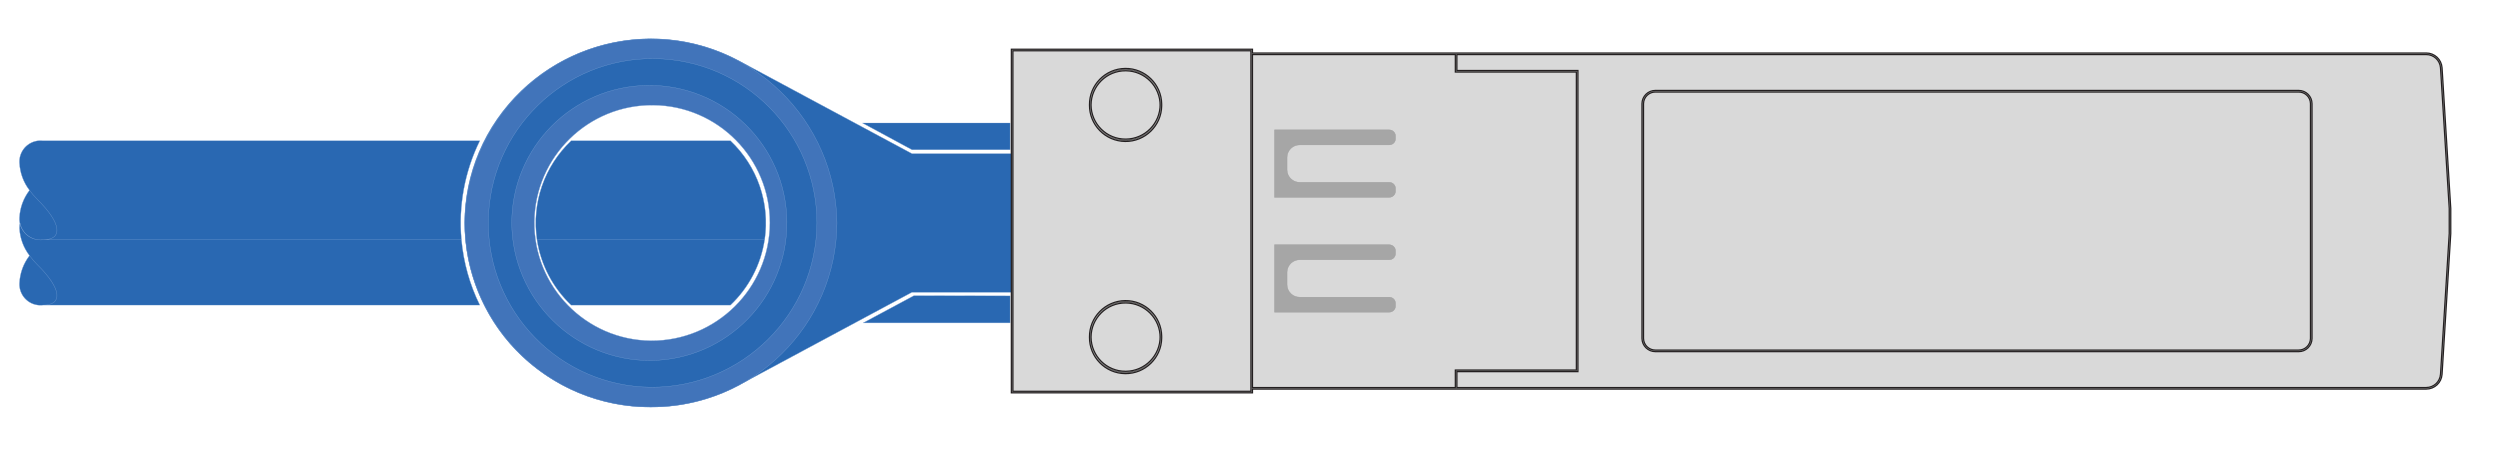
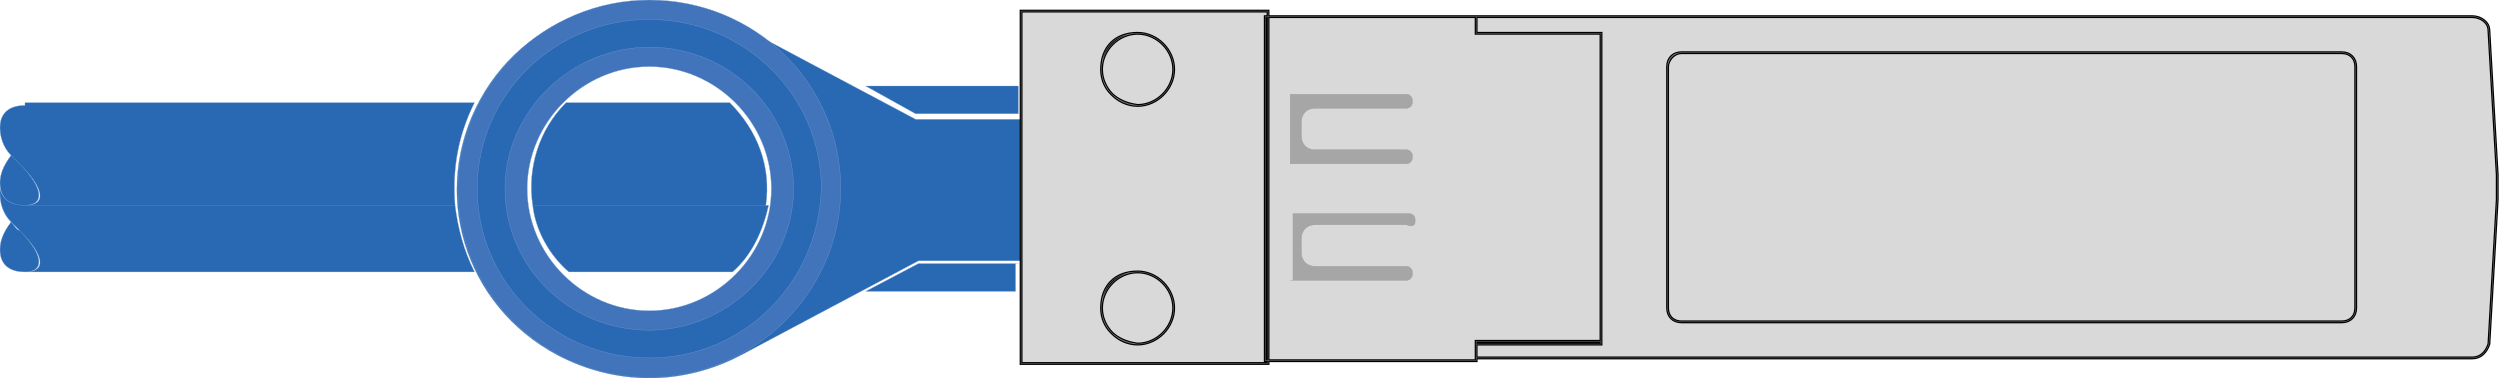
- <svg xmlns="http://www.w3.org/2000/svg" id="a" width="1.8in" height=".33in" viewBox="0 0 129.6 23.76">
-   <path d="M1.532,13.25c-.316.409-.498.906-.522,1.422-.035.6.424,1.115,1.024,1.149.065.004.13.002.195-.006,1.038,0,.983-.834-.301-2.103-.145-.143-.277-.298-.396-.462ZM52.361,7.761v-1.385h-7.65l2.566,1.386h5.084ZM33.738,18.176c-3.655-.04-6.586-3.036-6.546-6.692s3.036-6.586,6.691-6.546c3.627.04,6.546,2.991,6.546,6.619-.021,3.675-3.017,6.638-6.692,6.618h0ZM58.689,15.149v-7.183h-11.412l-8.937-4.796c-4.676-2.516-10.506-.806-13.083,3.837-2.516,4.598-.828,10.364,3.77,12.88.036.02.073.039.109.059,2.874,1.54,6.329,1.54,9.203,0l8.937-4.796h11.412ZM27.838,12.429c.197,1.295.82,2.486,1.771,3.387h8.258c.951-.9,1.574-2.092,1.771-3.387h-11.801ZM1.01,11.828c.024.516.206,1.013.522,1.422.119.165.252.319.396.462,1.284,1.27,1.338,2.103.301,2.103h22.643c-.522-1.061-.844-2.209-.951-3.387H2.229c-.565.068-1.087-.313-1.194-.872-.017.089-.025.18-.025.271ZM1.532,9.864c-.316.409-.498.906-.522,1.422-.035.6.424,1.115,1.024,1.149.065.004.13.002.195-.006,1.038,0,.983-.833-.301-2.103-.145-.143-.277-.297-.396-.462ZM2.229,7.299c-.597-.073-1.14.352-1.213.948-.008.065-.01.13-.006.195.024.516.206,1.013.522,1.422.119.165.252.319.396.462,1.284,1.27,1.338,2.103.301,2.103h21.692c-.16-1.765.169-3.54.951-5.131H2.229ZM27.838,12.429h11.801c.285-1.897-.377-3.813-1.771-5.131h-8.258c-1.394,1.317-2.056,3.234-1.771,5.131ZM52.361,15.34l-4.985-.011-2.628,1.41h7.613v-1.399Z" fill="#2968b2" fill-rule="evenodd" stroke-width="0" />
-   <path d="M1.532,13.25c-.316.409-.498.906-.522,1.422-.035.6.424,1.115,1.024,1.149.065.004.13.002.195-.006,1.038,0,.983-.834-.301-2.103-.145-.143-.277-.298-.396-.462ZM52.361,7.761v-1.385h-7.65l2.566,1.386h5.084ZM33.738,18.176c-3.655-.04-6.586-3.036-6.546-6.692s3.036-6.586,6.691-6.546c3.627.04,6.546,2.991,6.546,6.619-.021,3.675-3.017,6.638-6.692,6.618h0ZM58.689,15.149v-7.183h-11.412l-8.937-4.796c-4.676-2.516-10.506-.806-13.083,3.837-2.516,4.598-.828,10.364,3.77,12.88.036.02.073.039.109.059,2.874,1.54,6.329,1.54,9.203,0l8.937-4.796h11.412ZM27.838,12.429c.197,1.295.82,2.486,1.771,3.387h8.258c.951-.9,1.574-2.092,1.771-3.387h-11.801ZM1.01,11.828c.024.516.206,1.013.522,1.422.119.165.252.319.396.462,1.284,1.27,1.338,2.103.301,2.103h22.643c-.522-1.061-.844-2.209-.951-3.387H2.229c-.565.068-1.087-.313-1.194-.872-.017.089-.025.18-.025.271ZM1.532,9.864c-.316.409-.498.906-.522,1.422-.035.6.424,1.115,1.024,1.149.065.004.13.002.195-.006,1.038,0,.983-.833-.301-2.103-.145-.143-.277-.297-.396-.462ZM2.229,7.299c-.597-.073-1.14.352-1.213.948-.008.065-.01.13-.006.195.024.516.206,1.013.522,1.422.119.165.252.319.396.462,1.284,1.27,1.338,2.103.301,2.103h21.692c-.16-1.765.169-3.54.951-5.131H2.229ZM27.838,12.429h11.801c.285-1.897-.377-3.813-1.771-5.131h-8.258c-1.394,1.317-2.056,3.234-1.771,5.131ZM52.361,15.34l-4.985-.011-2.628,1.41h7.613v-1.399Z" fill="none" stroke="#759ed3" stroke-linecap="round" stroke-linejoin="round" stroke-width=".016" />
-   <path d="M33.738,18.689c3.939-.043,7.097-3.271,7.054-7.209-.043-3.939-3.271-7.097-7.209-7.054-3.908.043-7.054,3.223-7.054,7.132.022,3.96,3.25,7.153,7.21,7.132ZM33.738,17.663c-3.372-.037-6.075-2.801-6.038-6.174.038-3.372,2.801-6.075,6.174-6.038,3.346.037,6.038,2.76,6.038,6.106-.019,3.391-2.783,6.124-6.174,6.106ZM33.738,21.1c5.3.029,9.62-4.243,9.649-9.543-.061-5.329-4.43-9.6-9.759-9.539-5.243.06-9.479,4.296-9.539,9.539.03,5.299,4.349,9.572,9.649,9.543h0ZM33.738,20.074c-4.704-.052-8.475-3.907-8.423-8.611.052-4.704,3.907-8.475,8.611-8.423,4.667.052,8.423,3.85,8.423,8.517-.026,4.73-3.882,8.543-8.611,8.517,0,0,0,0,0,0Z" fill="#4174ba" fill-rule="evenodd" stroke-width="0" />
-   <path d="M33.738,18.689c3.939-.043,7.097-3.271,7.054-7.209-.043-3.939-3.271-7.097-7.209-7.054-3.908.043-7.054,3.223-7.054,7.132.022,3.96,3.25,7.153,7.21,7.132ZM33.738,17.663c-3.372-.037-6.075-2.801-6.038-6.174.038-3.372,2.801-6.075,6.174-6.038,3.346.037,6.038,2.76,6.038,6.106-.019,3.391-2.783,6.124-6.174,6.106ZM33.738,21.1c5.3.029,9.62-4.243,9.649-9.543-.061-5.329-4.43-9.6-9.759-9.539-5.243.06-9.479,4.296-9.539,9.539.03,5.299,4.349,9.572,9.649,9.543h0ZM33.738,20.074c-4.704-.052-8.475-3.907-8.423-8.611.052-4.704,3.907-8.475,8.611-8.423,4.667.052,8.423,3.85,8.423,8.517-.026,4.73-3.882,8.543-8.611,8.517,0,0,0,0,0,0Z" fill="none" stroke="#759ed3" stroke-linecap="round" stroke-linejoin="round" stroke-width=".016" />
-   <path d="M56.519,17.477c-.011-1.012.8-1.84,1.811-1.852,1.012-.011,1.84.8,1.852,1.811s-.8,1.84-1.811,1.852c-.007,0-.013,0-.02,0-1.006.005-1.825-.806-1.832-1.812ZM56.519,5.44c-.011-1.012.801-1.84,1.812-1.851,1.012-.011,1.84.801,1.851,1.812.011,1.012-.801,1.84-1.812,1.851-.006,0-.013,0-.019,0-1.006.005-1.826-.806-1.832-1.812ZM52.469,20.324h12.419V2.593h-12.419v17.73ZM56.519,17.477c-.011,1.012.801,1.84,1.812,1.851,1.012.011,1.84-.801,1.851-1.812.011-1.012-.801-1.84-1.812-1.851-.006,0-.013,0-.019,0-1.006-.005-1.826.806-1.832,1.812ZM56.519,5.44c-.011,1.012.8,1.84,1.811,1.852,1.012.011,1.84-.8,1.852-1.811.011-1.012-.8-1.84-1.811-1.852-.007,0-.013,0-.02,0-1.006-.005-1.825.806-1.832,1.812ZM64.888,2.788v17.342h10.598v-.906h6.274V3.694h-6.275v-.906h-10.597ZM85.16,5.377c.003-.359.296-.649.655-.647h33.345c.359-.003.652.285.655.644,0,.001,0,.002,0,.004v12.165c-.002.359-.294.648-.653.646,0,0-.002,0-.002,0h-33.345c-.359.001-.652-.288-.655-.647V5.377ZM125.776,20.13c.412,0,.753-.318.78-.729l.452-7.295v-1.295l-.452-7.295c-.027-.41-.369-.729-.78-.728h-50.291v.906h6.274v15.53h-6.274v.906h50.291ZM85.16,5.376v12.165c.003.359.296.649.655.647h33.345c.359.003.652-.285.655-.644,0-.001,0-.002,0-.004h0V5.376c-.001-.359-.293-.649-.651-.648-.001,0-.002,0-.004,0h-33.345c-.359-.001-.652.288-.655.647Z" fill="#d9d9d9" fill-rule="evenodd" stroke="#231f20" stroke-miterlimit="10" stroke-width=".146" />
-   <path d="M56.519,17.477c-.011-1.012.8-1.84,1.811-1.852,1.012-.011,1.84.8,1.852,1.811s-.8,1.84-1.811,1.852c-.007,0-.013,0-.02,0-1.006.005-1.825-.806-1.832-1.812ZM56.519,5.44c-.011-1.012.801-1.84,1.812-1.851,1.012-.011,1.84.801,1.851,1.812.011,1.012-.801,1.84-1.812,1.851-.006,0-.013,0-.019,0-1.006.005-1.826-.806-1.832-1.812ZM52.469,20.324h12.419V2.593h-12.419v17.73ZM56.519,17.477c-.011,1.012.801,1.84,1.812,1.851,1.012.011,1.84-.801,1.851-1.812.011-1.012-.801-1.84-1.812-1.851-.006,0-.013,0-.019,0-1.006-.005-1.826.806-1.832,1.812ZM56.519,5.44c-.011,1.012.8,1.84,1.811,1.852,1.012.011,1.84-.8,1.852-1.811.011-1.012-.8-1.84-1.811-1.852-.007,0-.013,0-.02,0-1.006-.005-1.825.806-1.832,1.812ZM64.888,2.788v17.342h10.598v-.906h6.274V3.694h-6.275v-.906h-10.597ZM85.16,5.377c.003-.359.296-.649.655-.647h33.345c.359-.003.652.285.655.644,0,.001,0,.002,0,.004v12.165c-.002.359-.294.648-.653.646,0,0-.002,0-.002,0h-33.345c-.359.001-.652-.288-.655-.647V5.377ZM125.776,20.13c.412,0,.753-.318.78-.729l.452-7.295v-1.295l-.452-7.295c-.027-.41-.369-.729-.78-.728h-50.291v.906h6.274v15.53h-6.274v.906h50.291ZM85.16,5.376v12.165c.003.359.296.649.655.647h33.345c.359.003.652-.285.655-.644,0-.001,0-.002,0-.004h0V5.376c-.001-.359-.293-.649-.651-.648-.001,0-.002,0-.004,0h-33.345c-.359-.001-.652.288-.655.647Z" fill="none" stroke="#999" stroke-linecap="round" stroke-linejoin="round" stroke-width=".02" />
-   <path d="M66.069,16.183h5.947c.179.002.325-.141.328-.319,0-.002,0-.003,0-.005v-.129c0-.179-.144-.323-.323-.324-.002,0-.003,0-.005,0h-4.641c-.359.002-.652-.288-.655-.647h0v-.647c.003-.359.296-.648.655-.647h4.641c.178.002.325-.14.328-.319,0-.002,0-.003,0-.005v-.129c0-.179-.145-.324-.324-.324-.001,0-.003,0-.004,0h-5.947v3.495ZM66.069,10.229h5.947c.179.002.325-.141.328-.32,0-.001,0-.003,0-.004v-.13c0-.178-.145-.323-.323-.323-.002,0-.003,0-.005,0h-4.641c-.359.001-.652-.288-.655-.647h0v-.647c.003-.359.296-.649.655-.647h4.641c.179.002.325-.14.328-.319,0-.002,0-.003,0-.005v-.13c0-.179-.144-.324-.323-.324-.002,0-.003,0-.005,0h-5.947v3.495Z" fill="#a6a6a6" fill-rule="evenodd" stroke-width="0" />
-   <path d="M66.069,16.183h5.947c.179.002.325-.141.328-.319,0-.002,0-.003,0-.005v-.129c0-.179-.144-.323-.323-.324-.002,0-.003,0-.005,0h-4.641c-.359.002-.652-.288-.655-.647h0v-.647c.003-.359.296-.648.655-.647h4.641c.178.002.325-.14.328-.319,0-.002,0-.003,0-.005v-.129c0-.179-.145-.324-.324-.324-.001,0-.003,0-.004,0h-5.947v3.495ZM66.069,10.229h5.947c.179.002.325-.141.328-.32,0-.001,0-.003,0-.004v-.13c0-.178-.145-.323-.323-.323-.002,0-.003,0-.005,0h-4.641c-.359.001-.652-.288-.655-.647h0v-.647c.003-.359.296-.649.655-.647h4.641c.179.002.325-.14.328-.319,0-.002,0-.003,0-.005v-.13c0-.179-.144-.324-.323-.324-.002,0-.003,0-.005,0h-5.947v3.495Z" fill="none" stroke="#999" stroke-linecap="round" stroke-linejoin="round" stroke-width=".02" />
+ <svg xmlns="http://www.w3.org/2000/svg" version="1.1" id="Layer_1" x="0px" y="0px" width="90.1px" height="13.6px" viewBox="0 0 90.1 13.6" style="enable-background:new 0 0 90.1 13.6;" xml:space="preserve">
+   <style type="text/css">
+ 	.st0{fill-rule:evenodd;clip-rule:evenodd;fill:#2968B2;}
+ 	.st1{fill:none;stroke:#759ED3;stroke-width:1.146103e-02;stroke-linecap:round;stroke-linejoin:round;stroke-miterlimit:10;}
+ 	.st2{fill-rule:evenodd;clip-rule:evenodd;fill:#4174BA;}
+ 	.st3{fill-rule:evenodd;clip-rule:evenodd;fill:#D9D9D9;stroke:#000000;stroke-width:0.104;stroke-miterlimit:10;}
+ 	.st4{fill:none;stroke:#999999;stroke-width:1.445034e-02;stroke-linecap:round;stroke-linejoin:round;stroke-miterlimit:10;}
+ 	.st5{fill-rule:evenodd;clip-rule:evenodd;fill:#A6A6A6;}
+ </style>
+   <g>
+     <g>
+       <g>
+         <path class="st0" d="M0.4,8C0.1,8.4,0,8.7,0,9c0,0.5,0.3,0.8,0.9,0.8c0.7,0,0.7-0.6-0.2-1.5C0.6,8.3,0.5,8.1,0.4,8z M36.7,4.1v-1     h-5.5l1.8,1H36.7z M23.4,11.6c-2.6,0-4.8-2.1-4.8-4.7c0-2.6,2.1-4.7,4.8-4.7c2.6,0,4.8,2.1,4.8,4.7C28.2,9.4,26,11.6,23.4,11.6z      M41.2,9.4V4.3h-8.2l-6.4-3.4c-3.3-1.8-7.5-0.6-9.3,2.7c-1.8,3.3-0.6,7.4,2.8,9.2c2.1,1.1,4.5,1.1,6.6,0l6.4-3.4H41.2z M19.2,7.4     c0.1,0.9,0.6,1.8,1.3,2.4h5.9c0.7-0.6,1.1-1.5,1.3-2.4H19.2z M0,7c0,0.3,0.1,0.7,0.4,1c0.1,0.1,0.2,0.2,0.3,0.3     c0.9,0.9,1,1.5,0.2,1.5h16.2c-0.4-0.8-0.6-1.6-0.7-2.4H0.9C0.4,7.4,0.1,7.2,0,6.8C0,6.9,0,7,0,7z M0.4,5.6C0.1,6,0,6.3,0,6.6     c0,0.5,0.3,0.8,0.9,0.8c0.7,0,0.7-0.6-0.2-1.5C0.6,5.8,0.5,5.7,0.4,5.6z M0.9,3.8C0.3,3.8,0,4.1,0,4.6c0,0.3,0.1,0.7,0.4,1     c0.1,0.1,0.2,0.2,0.3,0.3c0.9,0.9,1,1.5,0.2,1.5h15.5c-0.1-1.3,0.1-2.5,0.7-3.7H0.9z M19.2,7.4h8.4c0.2-1.4-0.3-2.7-1.3-3.7h-5.9     C19.4,4.7,19,6.1,19.2,7.4z M36.7,9.5l-3.6,0l-1.9,1h5.4V9.5z" />
+         <path class="st1" d="M0.4,8C0.1,8.4,0,8.7,0,9c0,0.5,0.3,0.8,0.9,0.8c0.7,0,0.7-0.6-0.2-1.5C0.6,8.3,0.5,8.1,0.4,8z M36.7,4.1v-1     h-5.5l1.8,1H36.7z M23.4,11.6c-2.6,0-4.8-2.1-4.8-4.7c0-2.6,2.1-4.7,4.8-4.7c2.6,0,4.8,2.1,4.8,4.7C28.2,9.4,26,11.6,23.4,11.6z      M41.2,9.4V4.3h-8.2l-6.4-3.4c-3.3-1.8-7.5-0.6-9.3,2.7c-1.8,3.3-0.6,7.4,2.8,9.2c2.1,1.1,4.5,1.1,6.6,0l6.4-3.4H41.2z M19.2,7.4     c0.1,0.9,0.6,1.8,1.3,2.4h5.9c0.7-0.6,1.1-1.5,1.3-2.4H19.2z M0,7c0,0.3,0.1,0.7,0.4,1c0.1,0.1,0.2,0.2,0.3,0.3     c0.9,0.9,1,1.5,0.2,1.5h16.2c-0.4-0.8-0.6-1.6-0.7-2.4H0.9C0.4,7.4,0.1,7.2,0,6.8C0,6.9,0,7,0,7z M0.4,5.6C0.1,6,0,6.3,0,6.6     c0,0.5,0.3,0.8,0.9,0.8c0.7,0,0.7-0.6-0.2-1.5C0.6,5.8,0.5,5.7,0.4,5.6z M0.9,3.8C0.3,3.8,0,4.1,0,4.6c0,0.3,0.1,0.7,0.4,1     c0.1,0.1,0.2,0.2,0.3,0.3c0.9,0.9,1,1.5,0.2,1.5h15.5c-0.1-1.3,0.1-2.5,0.7-3.7H0.9z M19.2,7.4h8.4c0.2-1.4-0.3-2.7-1.3-3.7h-5.9     C19.4,4.7,19,6.1,19.2,7.4z M36.7,9.5l-3.6,0l-1.9,1h5.4V9.5z" />
+         <path class="st2" d="M23.4,11.9c2.8,0,5.2-2.3,5.2-5.1c0-2.8-2.3-5.1-5.2-5.1c-2.8,0-5.2,2.3-5.2,5.1     C18.2,9.6,20.5,11.9,23.4,11.9z M23.4,11.2c-2.4,0-4.4-2-4.4-4.4s2-4.4,4.4-4.4c2.4,0,4.4,2,4.4,4.4S25.8,11.2,23.4,11.2z      M23.4,13.6c3.8,0,6.9-3.1,6.9-6.8c0-3.8-3.1-6.8-6.9-6.8c-3.8,0-6.9,3.1-6.9,6.8C16.5,10.6,19.6,13.6,23.4,13.6z M23.4,12.9     c-3.4,0-6.2-2.7-6.2-6.1c0-3.4,2.8-6.1,6.2-6.1c3.4,0,6.2,2.7,6.2,6.1C29.5,10.2,26.8,12.9,23.4,12.9z" />
+         <path class="st1" d="M23.4,11.9c2.8,0,5.2-2.3,5.2-5.1c0-2.8-2.3-5.1-5.2-5.1c-2.8,0-5.2,2.3-5.2,5.1     C18.2,9.6,20.5,11.9,23.4,11.9z M23.4,11.2c-2.4,0-4.4-2-4.4-4.4s2-4.4,4.4-4.4c2.4,0,4.4,2,4.4,4.4S25.8,11.2,23.4,11.2z      M23.4,13.6c3.8,0,6.9-3.1,6.9-6.8c0-3.8-3.1-6.8-6.9-6.8c-3.8,0-6.9,3.1-6.9,6.8C16.5,10.6,19.6,13.6,23.4,13.6z M23.4,12.9     c-3.4,0-6.2-2.7-6.2-6.1c0-3.4,2.8-6.1,6.2-6.1c3.4,0,6.2,2.7,6.2,6.1C29.5,10.2,26.8,12.9,23.4,12.9z" />
+       </g>
+     </g>
+     <g>
+       <path class="st3" d="M39.7,11.1c0-0.7,0.6-1.3,1.3-1.3c0.7,0,1.3,0.6,1.3,1.3c0,0.7-0.6,1.3-1.3,1.3    C40.2,12.3,39.7,11.8,39.7,11.1z M39.7,2.5c0-0.7,0.6-1.3,1.3-1.3c0.7,0,1.3,0.6,1.3,1.3c0,0.7-0.6,1.3-1.3,1.3    C40.2,3.7,39.7,3.2,39.7,2.5z M36.8,13.1h8.9V0.4h-8.9V13.1z M39.7,11.1c0,0.7,0.6,1.3,1.3,1.3c0.7,0,1.3-0.6,1.3-1.3    c0-0.7-0.6-1.3-1.3-1.3C40.2,9.8,39.7,10.3,39.7,11.1z M39.7,2.5c0,0.7,0.6,1.3,1.3,1.3c0.7,0,1.3-0.6,1.3-1.3    c0-0.7-0.6-1.3-1.3-1.3C40.2,1.2,39.7,1.7,39.7,2.5z M45.6,0.6v12.4h7.6v-0.6h4.5V1.2h-4.5V0.6H45.6z M60.1,2.4    c0-0.3,0.2-0.5,0.5-0.5h23.8c0.3,0,0.5,0.2,0.5,0.5v8.7c0,0.3-0.2,0.5-0.5,0.5l0,0H60.6c-0.3,0-0.5-0.2-0.5-0.5V2.4z M89.1,12.9    c0.3,0,0.5-0.2,0.6-0.5L90,7.2V6.3l-0.3-5.2c0-0.3-0.3-0.5-0.6-0.5H53.2v0.6h4.5v11.1h-4.5v0.6H89.1z M60.1,2.4v8.7    c0,0.3,0.2,0.5,0.5,0.5l0,0h23.8c0.3,0,0.5-0.2,0.5-0.5l0,0V2.4c0-0.3-0.2-0.5-0.5-0.5H60.6C60.3,1.9,60.1,2.2,60.1,2.4z" />
+       <path class="st4" d="M39.7,11.1c0-0.7,0.6-1.3,1.3-1.3c0.7,0,1.3,0.6,1.3,1.3c0,0.7-0.6,1.3-1.3,1.3    C40.2,12.3,39.7,11.8,39.7,11.1z M39.7,2.5c0-0.7,0.6-1.3,1.3-1.3c0.7,0,1.3,0.6,1.3,1.3c0,0.7-0.6,1.3-1.3,1.3    C40.2,3.7,39.7,3.2,39.7,2.5z M36.8,13.1h8.9V0.4h-8.9V13.1z M39.7,11.1c0,0.7,0.6,1.3,1.3,1.3c0.7,0,1.3-0.6,1.3-1.3    c0-0.7-0.6-1.3-1.3-1.3C40.2,9.8,39.7,10.3,39.7,11.1z M39.7,2.5c0,0.7,0.6,1.3,1.3,1.3c0.7,0,1.3-0.6,1.3-1.3    c0-0.7-0.6-1.3-1.3-1.3C40.2,1.2,39.7,1.7,39.7,2.5z M45.6,0.6v12.4h7.6v-0.6h4.5V1.2h-4.5V0.6H45.6z M60.1,2.4    c0-0.3,0.2-0.5,0.5-0.5h23.8c0.3,0,0.5,0.2,0.5,0.5v8.7c0,0.3-0.2,0.5-0.5,0.5l0,0H60.6c-0.3,0-0.5-0.2-0.5-0.5V2.4z M89.1,12.9    c0.3,0,0.5-0.2,0.6-0.5L90,7.2V6.3l-0.3-5.2c0-0.3-0.3-0.5-0.6-0.5H53.2v0.6h4.5v11.1h-4.5v0.6H89.1z M60.1,2.4v8.7    c0,0.3,0.2,0.5,0.5,0.5l0,0h23.8c0.3,0,0.5-0.2,0.5-0.5l0,0V2.4c0-0.3-0.2-0.5-0.5-0.5H60.6C60.3,1.9,60.1,2.2,60.1,2.4z" />
+       <path class="st5" d="M46.5,10.1h4.2c0.1,0,0.2-0.1,0.2-0.2V9.8c0-0.1-0.1-0.2-0.2-0.2h-3.3c-0.3,0-0.5-0.2-0.5-0.5l0,0V8.6    c0-0.3,0.2-0.5,0.5-0.5h3.3C50.9,8.2,51,8.1,51,8V7.9c0-0.1-0.1-0.2-0.2-0.2h-4.2V10.1z M46.5,5.9h4.2c0.1,0,0.2-0.1,0.2-0.2V5.6    c0-0.1-0.1-0.2-0.2-0.2h-3.3c-0.3,0-0.5-0.2-0.5-0.5l0,0V4.4c0-0.3,0.2-0.5,0.5-0.5h3.3c0.1,0,0.2-0.1,0.2-0.2V3.6    c0-0.1-0.1-0.2-0.2-0.2h-4.2V5.9z" />
+       <path class="st4" d="M46.5,10.1h4.2c0.1,0,0.2-0.1,0.2-0.2V9.8c0-0.1-0.1-0.2-0.2-0.2h-3.3c-0.3,0-0.5-0.2-0.5-0.5l0,0V8.6    c0-0.3,0.2-0.5,0.5-0.5h3.3C50.9,8.2,51,8.1,51,8V7.9c0-0.1-0.1-0.2-0.2-0.2h-4.2V10.1z M46.5,5.9h4.2c0.1,0,0.2-0.1,0.2-0.2V5.6    c0-0.1-0.1-0.2-0.2-0.2h-3.3c-0.3,0-0.5-0.2-0.5-0.5l0,0V4.4c0-0.3,0.2-0.5,0.5-0.5h3.3c0.1,0,0.2-0.1,0.2-0.2V3.6    c0-0.1-0.1-0.2-0.2-0.2h-4.2V5.9z" />
+     </g>
+   </g>
</svg>
